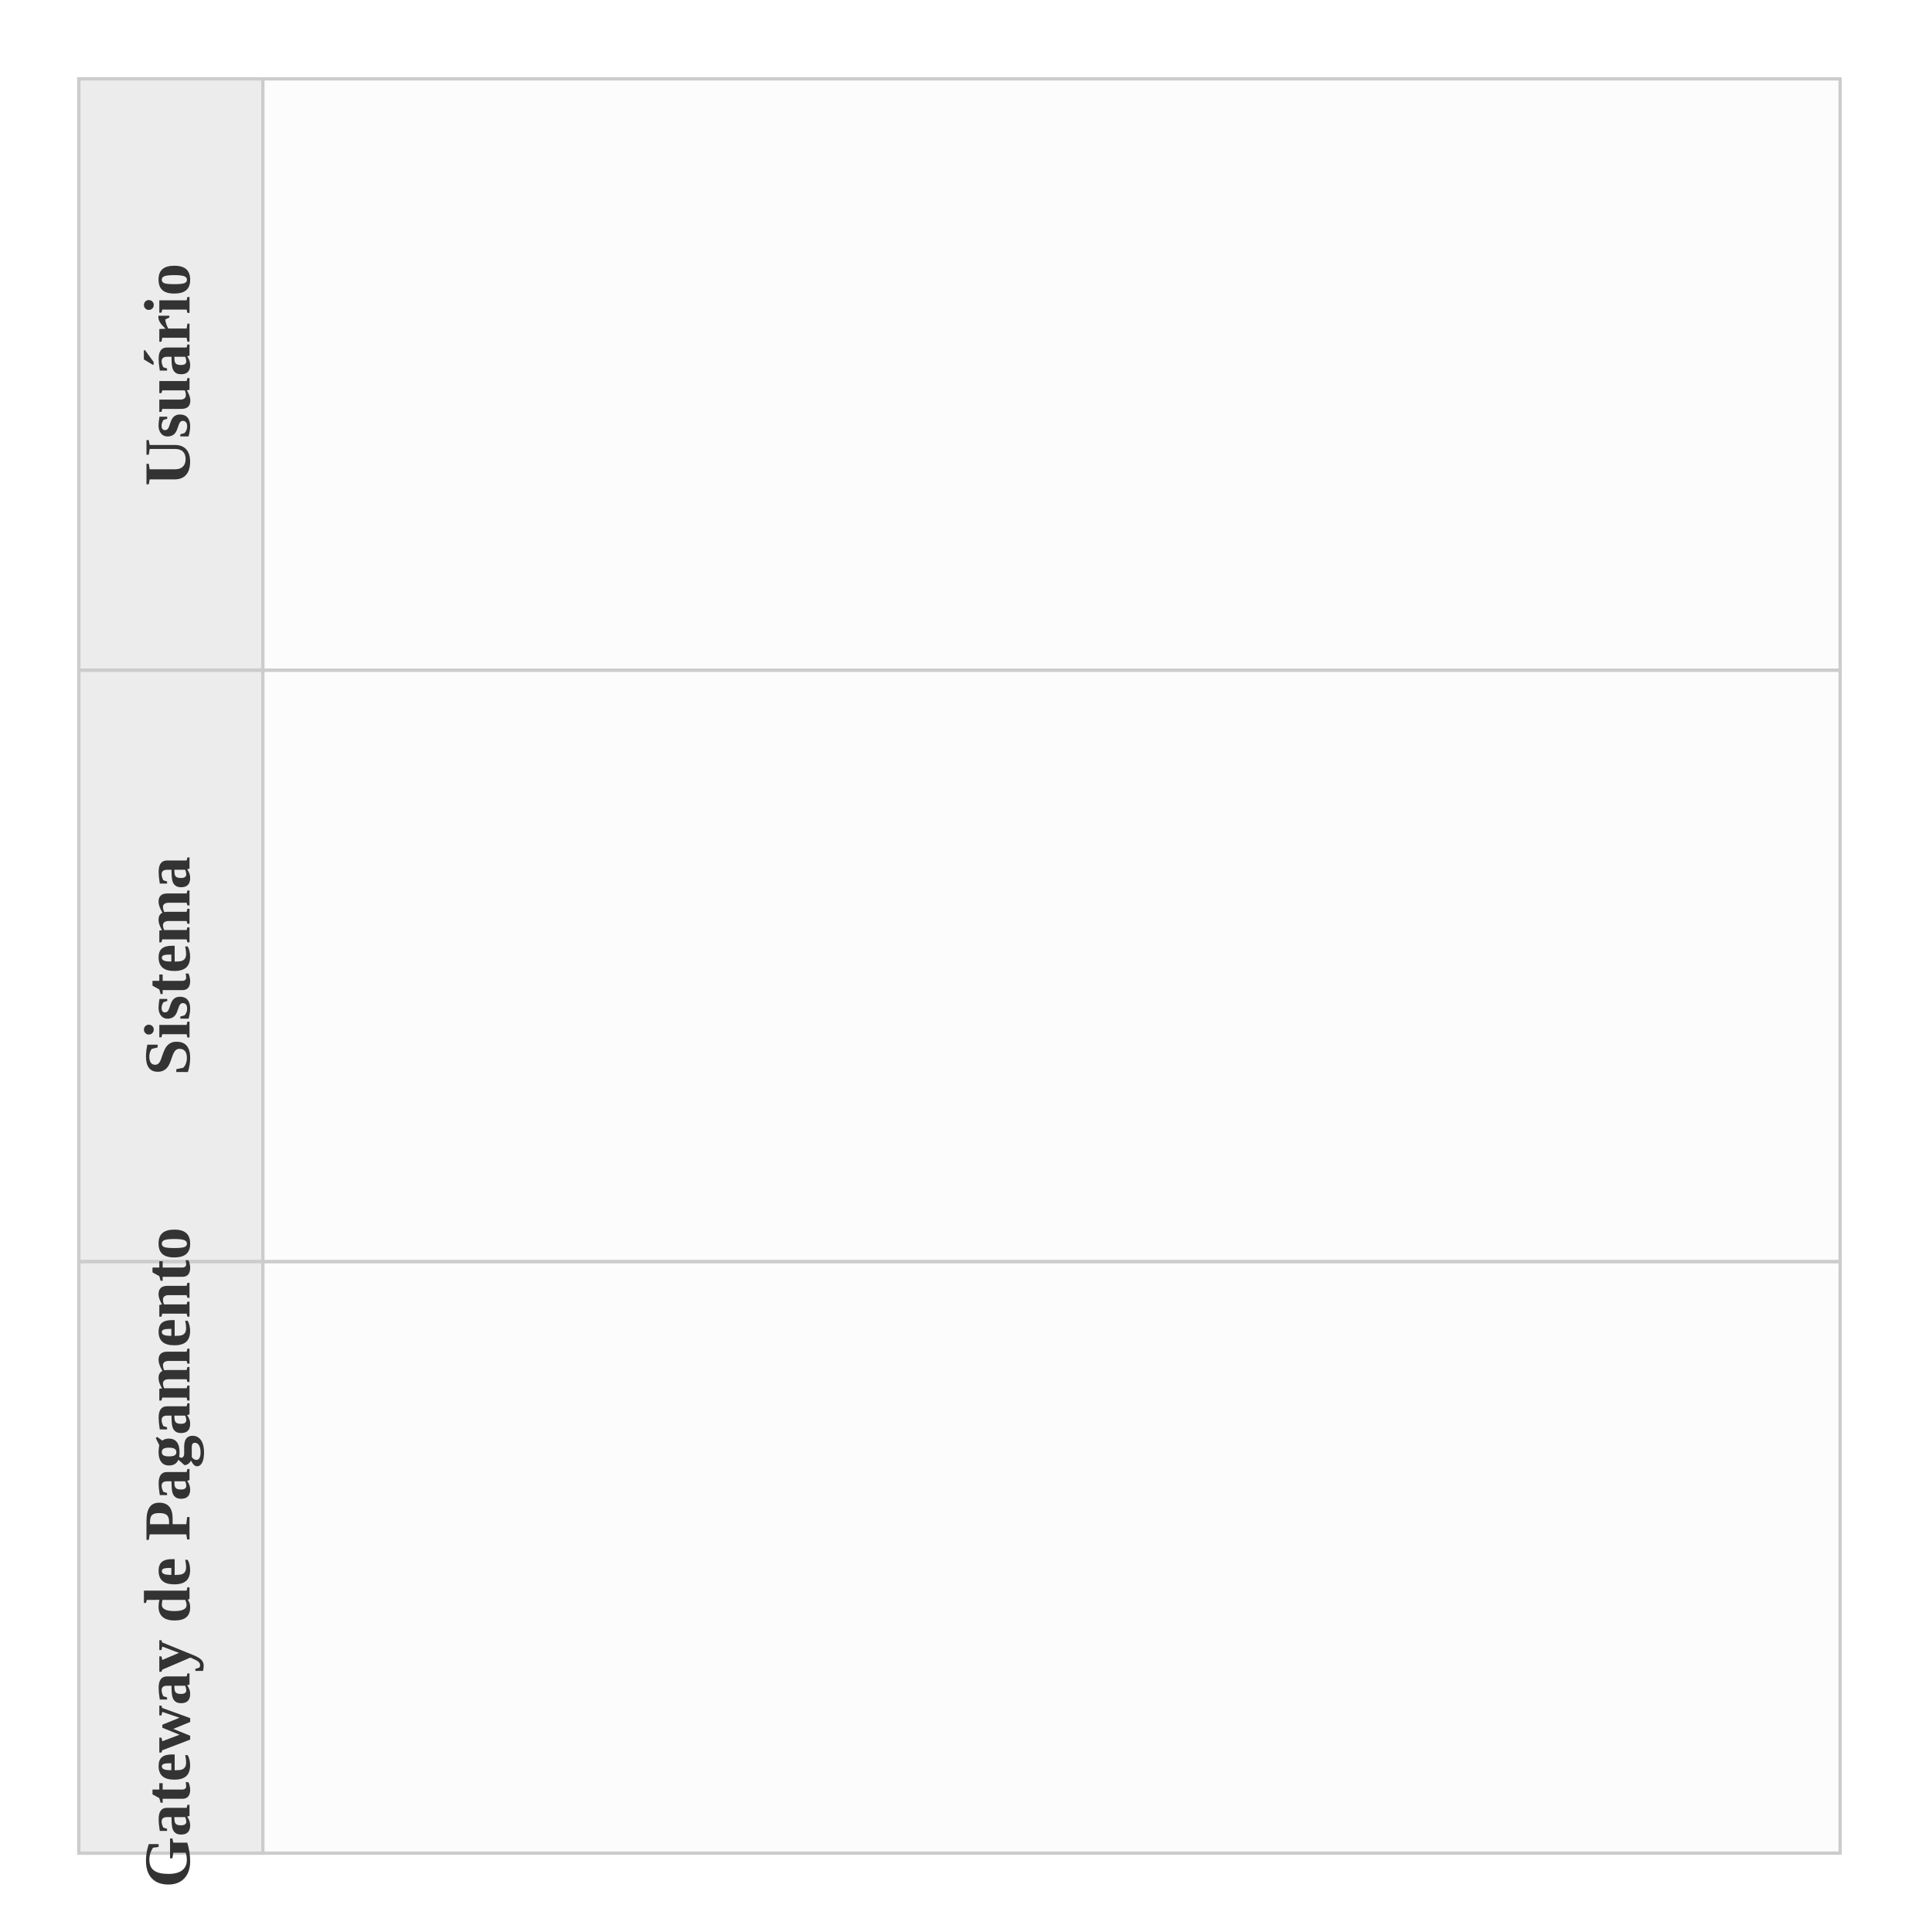
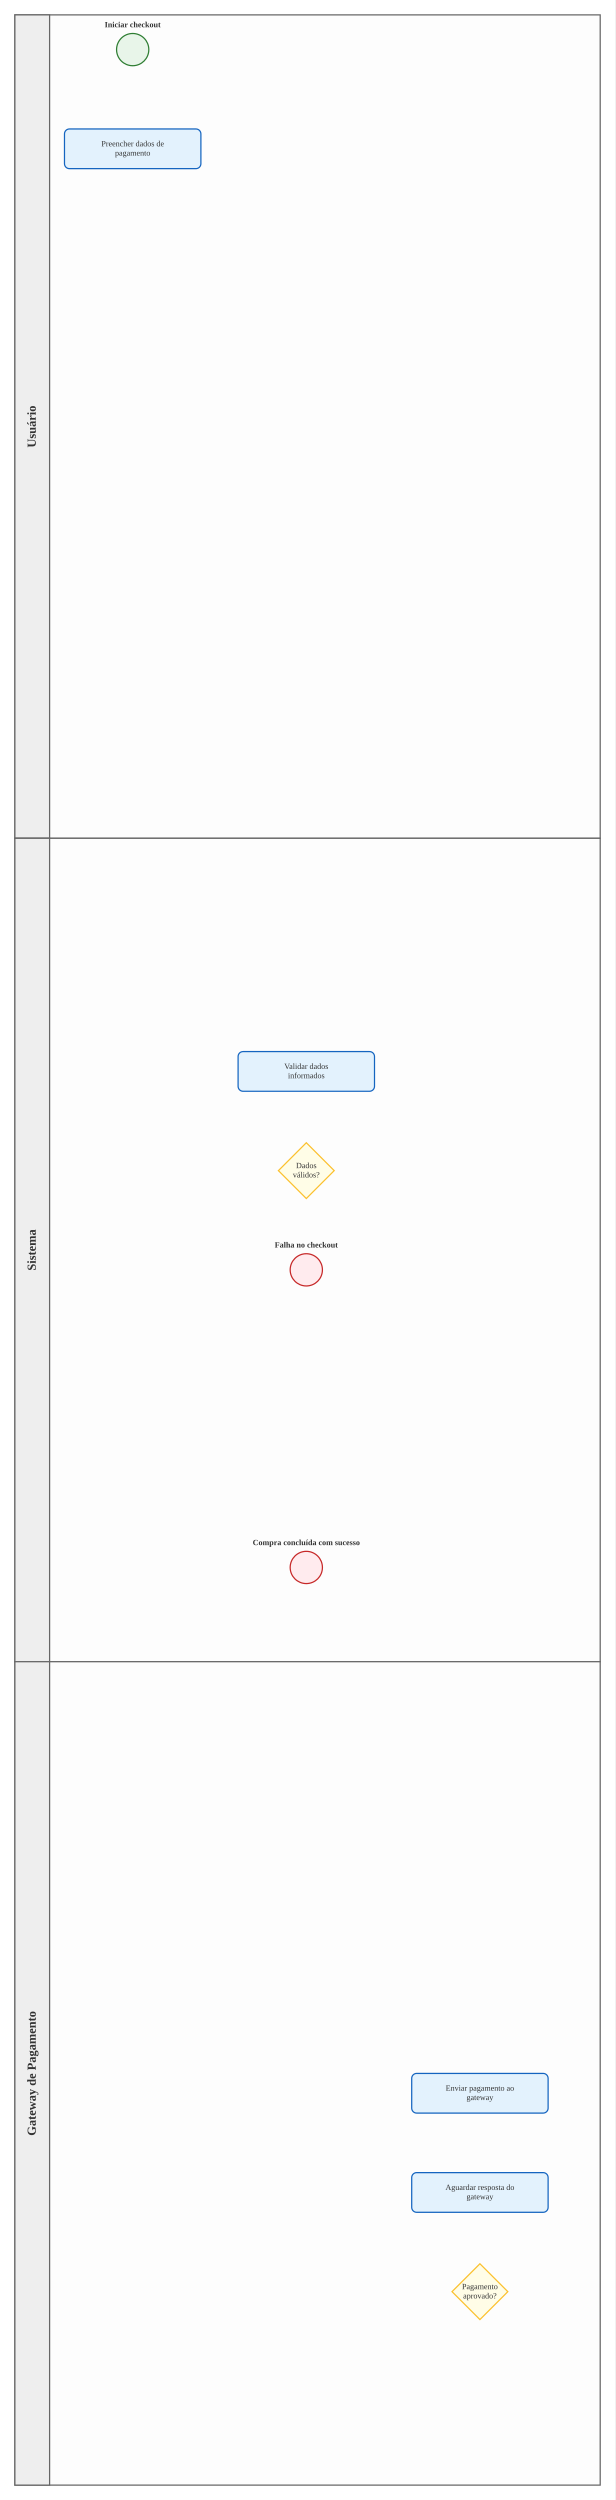
- <svg xmlns="http://www.w3.org/2000/svg" width="584" height="588" viewBox="0 0 584 588">
-   <rect x="0" y="0" width="584" height="588" fill="#ffffff" />
-   <rect x="24" y="24" width="536" height="180" fill="#fcfcfc" stroke="#ccc" stroke-width="1" />
-   <rect x="24" y="24" width="56" height="180" fill="#ececec" stroke="#ccc" stroke-width="1" />
-   <text x="52" y="114" font-size="20" font-weight="bold" fill="#333" text-anchor="middle" dominant-baseline="middle" transform="rotate(-90 52,114)">Usuário</text>
-   <rect x="24" y="204" width="536" height="180" fill="#fcfcfc" stroke="#ccc" stroke-width="1" />
-   <rect x="24" y="204" width="56" height="180" fill="#ececec" stroke="#ccc" stroke-width="1" />
-   <text x="52" y="294" font-size="20" font-weight="bold" fill="#333" text-anchor="middle" dominant-baseline="middle" transform="rotate(-90 52,294)">Sistema</text>
-   <rect x="24" y="384" width="536" height="180" fill="#fcfcfc" stroke="#ccc" stroke-width="1" />
-   <rect x="24" y="384" width="56" height="180" fill="#ececec" stroke="#ccc" stroke-width="1" />
-   <text x="52" y="474" font-size="20" font-weight="bold" fill="#333" text-anchor="middle" dominant-baseline="middle" transform="rotate(-90 52,474)">Gateway de Pagamento</text>
+ <svg xmlns="http://www.w3.org/2000/svg" width="992" height="4032" viewBox="0 0 992 4032">
+   <rect x="0" y="0" width="992" height="4032" fill="#ffffff" />
+   <rect x="24" y="24" width="944" height="1328" fill="#fdfdfd" stroke="#666" stroke-width="2" />
+   <rect x="24" y="24" width="56" height="1328" fill="#eee" stroke="#666" stroke-width="2" />
+   <text x="52" y="688" font-size="20" font-weight="bold" fill="#333" text-anchor="middle" dominant-baseline="middle" transform="rotate(-90 52,688)">Usuário</text>
+   <rect x="24" y="1352" width="944" height="1328" fill="#fdfdfd" stroke="#666" stroke-width="2" />
+   <rect x="24" y="1352" width="56" height="1328" fill="#eee" stroke="#666" stroke-width="2" />
+   <text x="52" y="2016" font-size="20" font-weight="bold" fill="#333" text-anchor="middle" dominant-baseline="middle" transform="rotate(-90 52,2016)">Sistema</text>
+   <rect x="24" y="2680" width="944" height="1328" fill="#fdfdfd" stroke="#666" stroke-width="2" />
+   <rect x="24" y="2680" width="56" height="1328" fill="#eee" stroke="#666" stroke-width="2" />
+   <text x="52" y="3344" font-size="20" font-weight="bold" fill="#333" text-anchor="middle" dominant-baseline="middle" transform="rotate(-90 52,3344)">Gateway de Pagamento</text>
+   <circle cx="214" cy="80" r="26" fill="#e8f5e9" stroke="#2e7d32" stroke-width="2" />
+   <text x="214" y="44" font-size="13" fill="#333" text-anchor="middle" font-weight="bold">Iniciar checkout</text>
+   <rect x="104" y="208" width="220" height="64" rx="8" fill="#e3f2fd" stroke="#1565c0" stroke-width="2" />
+   <text x="214" y="233" font-size="13" fill="#333" text-anchor="middle" dominant-baseline="middle">Preencher dados de</text>
+   <text x="214" y="248" font-size="13" fill="#333" text-anchor="middle" dominant-baseline="middle">pagamento</text>
+   <rect x="384" y="1696" width="220" height="64" rx="8" fill="#e3f2fd" stroke="#1565c0" stroke-width="2" />
+   <text x="494" y="1721" font-size="13" fill="#333" text-anchor="middle" dominant-baseline="middle">Validar dados</text>
+   <text x="494" y="1736" font-size="13" fill="#333" text-anchor="middle" dominant-baseline="middle">informados</text>
+   <polygon points="494,1843 539,1888 494,1933 449,1888" fill="#fffde7" stroke="#fbc02d" stroke-width="2" />
+   <text x="494" y="1881" font-size="13" fill="#333" text-anchor="middle" dominant-baseline="middle">Dados</text>
+   <text x="494" y="1896" font-size="13" fill="#333" text-anchor="middle" dominant-baseline="middle">válidos?</text>
+   <rect x="664" y="3344" width="220" height="64" rx="8" fill="#e3f2fd" stroke="#1565c0" stroke-width="2" />
+   <text x="774" y="3369" font-size="13" fill="#333" text-anchor="middle" dominant-baseline="middle">Enviar pagamento ao</text>
+   <text x="774" y="3384" font-size="13" fill="#333" text-anchor="middle" dominant-baseline="middle">gateway</text>
+   <rect x="664" y="3504" width="220" height="64" rx="8" fill="#e3f2fd" stroke="#1565c0" stroke-width="2" />
+   <text x="774" y="3529" font-size="13" fill="#333" text-anchor="middle" dominant-baseline="middle">Aguardar resposta do</text>
+   <text x="774" y="3544" font-size="13" fill="#333" text-anchor="middle" dominant-baseline="middle">gateway</text>
+   <polygon points="774,3651 819,3696 774,3741 729,3696" fill="#fffde7" stroke="#fbc02d" stroke-width="2" />
+   <text x="774" y="3689" font-size="13" fill="#333" text-anchor="middle" dominant-baseline="middle">Pagamento</text>
+   <text x="774" y="3704" font-size="13" fill="#333" text-anchor="middle" dominant-baseline="middle">aprovado?</text>
+   <circle cx="494" cy="2528" r="26" fill="#ffebee" stroke="#c62828" stroke-width="2" />
+   <text x="494" y="2492" font-size="13" fill="#333" text-anchor="middle" font-weight="bold">Compra concluída com sucesso</text>
+   <circle cx="494" cy="2048" r="26" fill="#ffebee" stroke="#c62828" stroke-width="2" />
+   <text x="494" y="2012" font-size="13" fill="#333" text-anchor="middle" font-weight="bold">Falha no checkout</text>
</svg>
